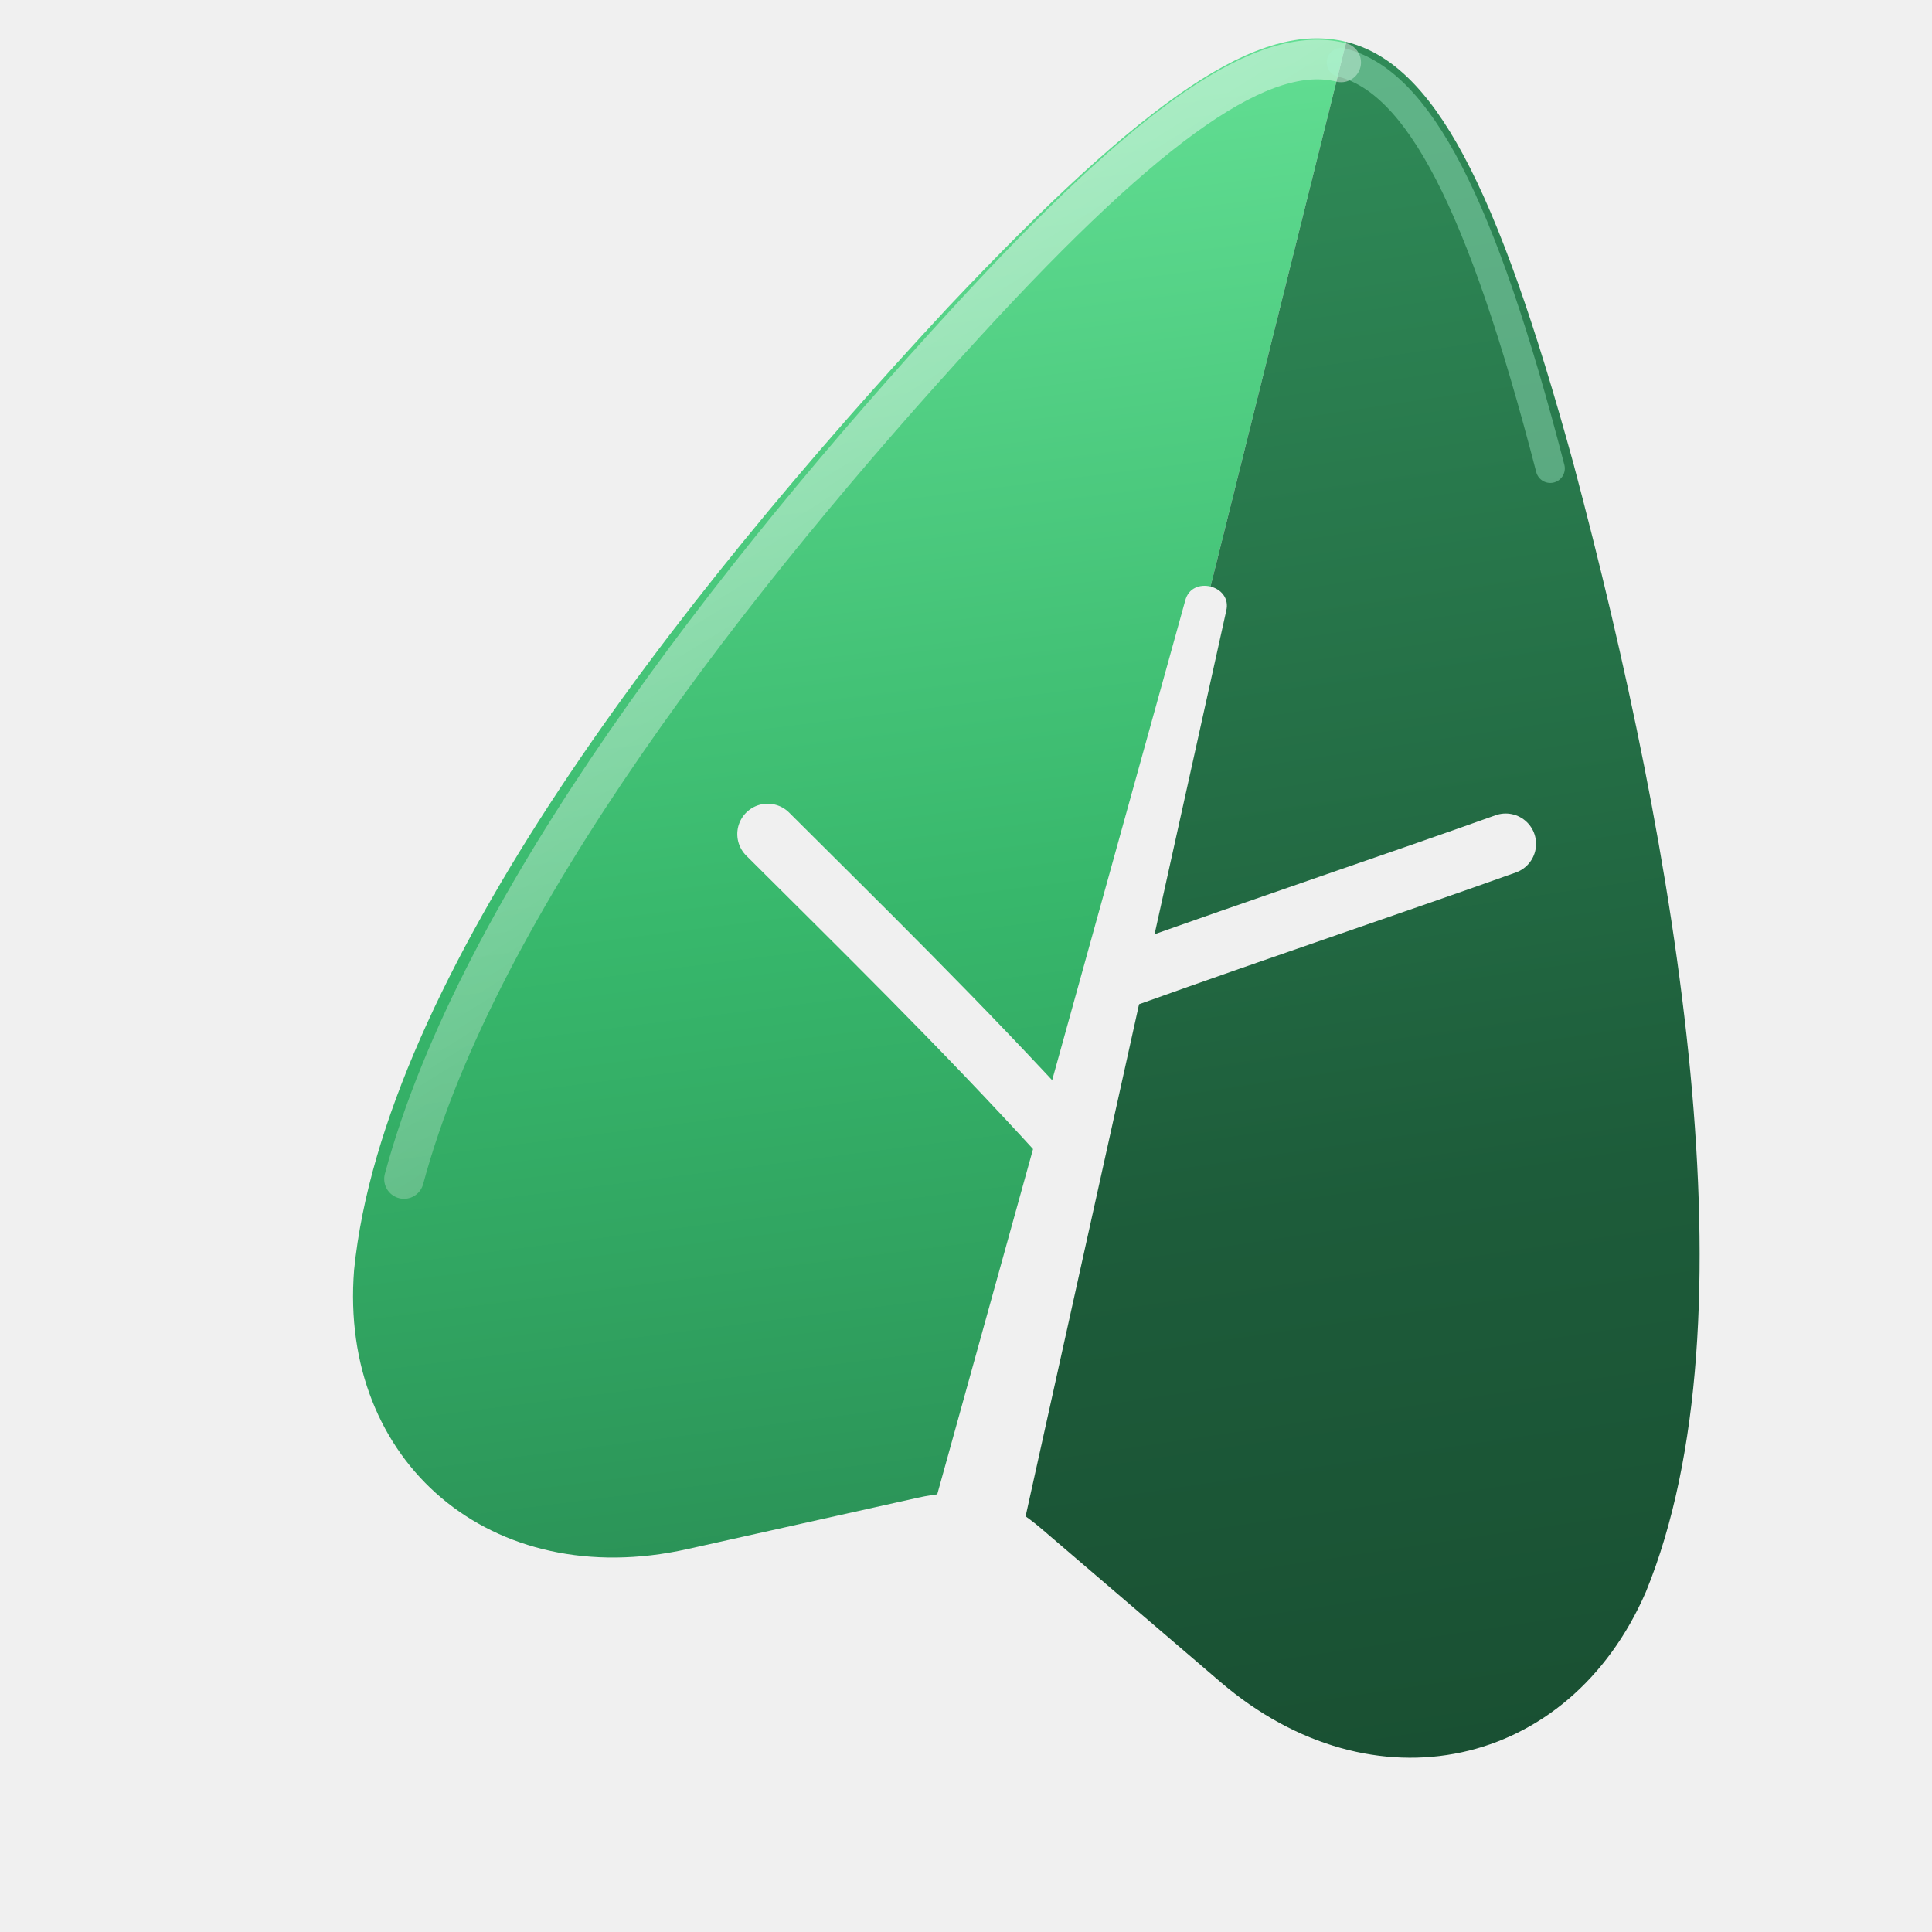
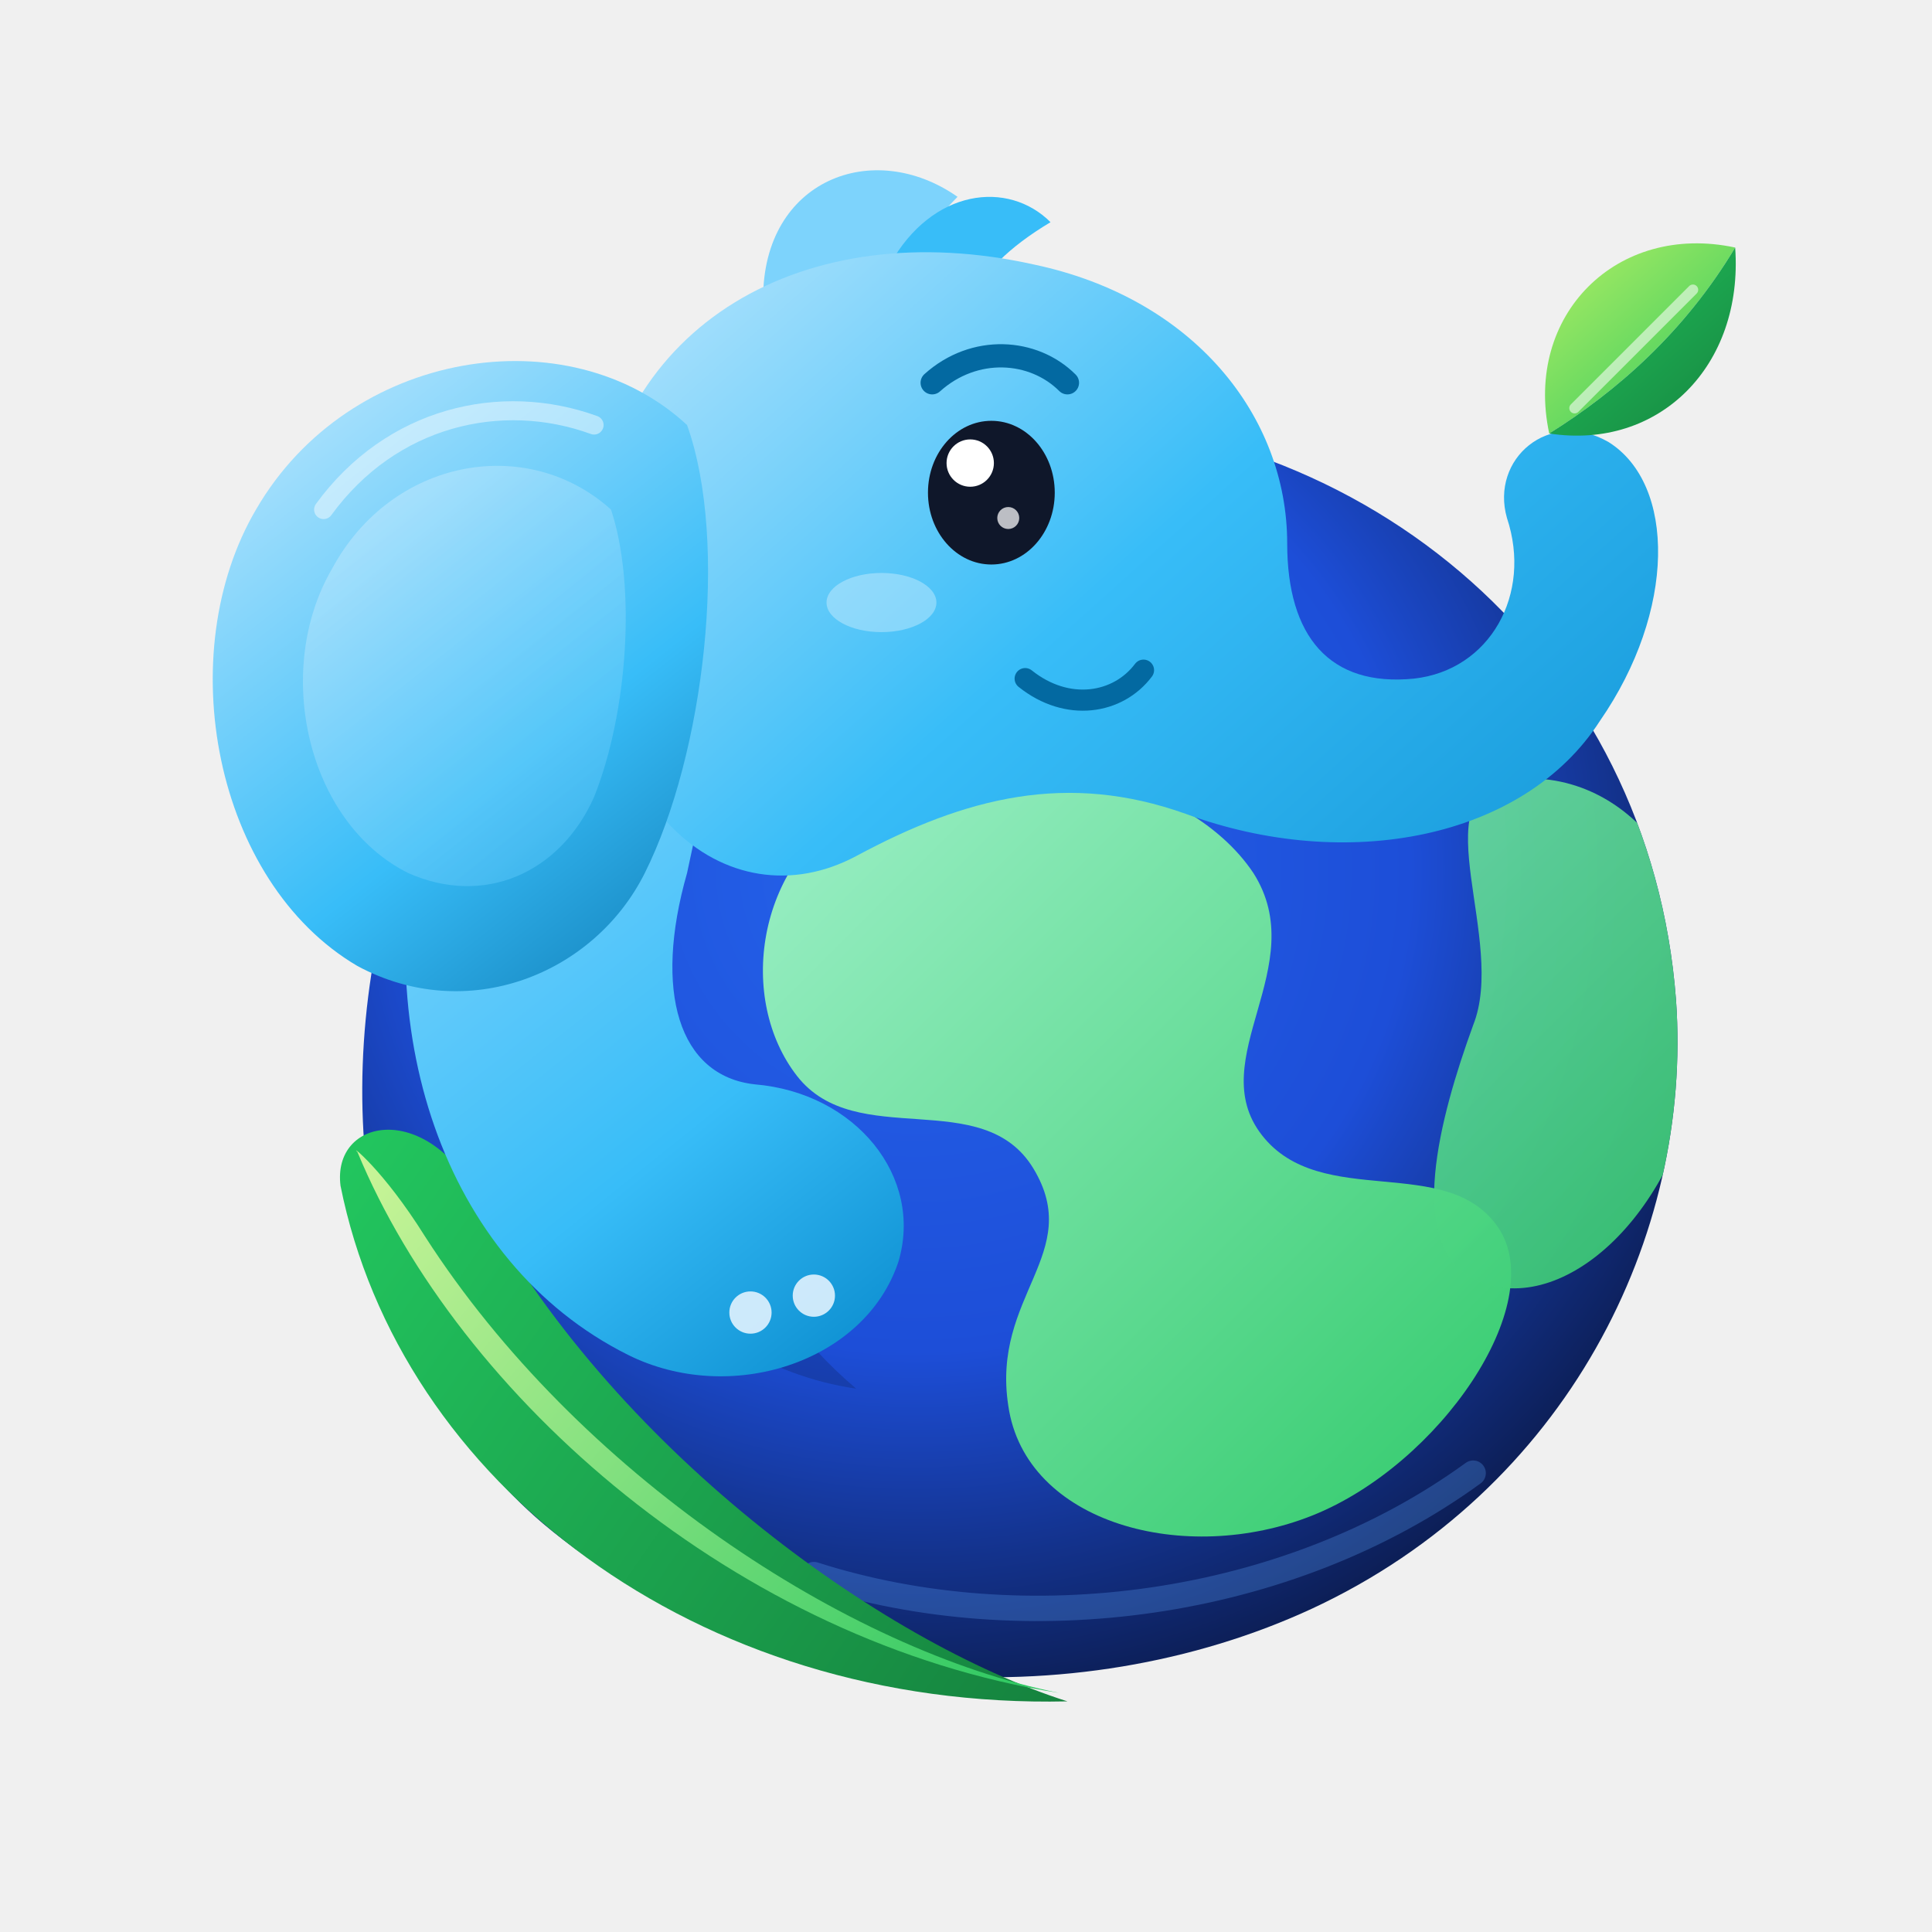
<svg xmlns="http://www.w3.org/2000/svg" viewBox="0 0 512 512" width="512" height="512">
  <defs>
-     <linearGradient id="bm-left" x1="130" y1="76" x2="256" y2="400" gradientUnits="userSpaceOnUse">
-       <stop offset="0%" stop-color="#6CE79C" />
-       <stop offset="55%" stop-color="#37B76B" />
-       <stop offset="100%" stop-color="#278751" />
+     <radialGradient id="pm-globe" cx="42%" cy="36%" r="68%">
+       <stop offset="0%" stop-color="#2563EB" />
+       <stop offset="56%" stop-color="#1D4ED8" />
+       <stop offset="100%" stop-color="#0B1B4D" />
+     </radialGradient>
+     <linearGradient id="pm-land" x1="200" y1="200" x2="420" y2="420" gradientUnits="userSpaceOnUse">
+       <stop offset="0%" stop-color="#A7F3D0" />
+       <stop offset="100%" stop-color="#22C55E" />
    </linearGradient>
-     <linearGradient id="bm-right" x1="256" y1="76" x2="390" y2="400" gradientUnits="userSpaceOnUse">
-       <stop offset="0%" stop-color="#2F8A57" />
-       <stop offset="60%" stop-color="#1D5C3A" />
-       <stop offset="100%" stop-color="#184C30" />
+     <linearGradient id="pm-cradle-a" x1="110" y1="290" x2="290" y2="445" gradientUnits="userSpaceOnUse">
+       <stop offset="0%" stop-color="#D9F99D" />
+       <stop offset="100%" stop-color="#22C55E" />
    </linearGradient>
-     <linearGradient id="bm-rim" x1="160" y1="76" x2="350" y2="260" gradientUnits="userSpaceOnUse">
-       <stop offset="0%" stop-color="#FFFFFF" stop-opacity="0.58" />
-       <stop offset="100%" stop-color="#FFFFFF" stop-opacity="0" />
+     <linearGradient id="pm-cradle-b" x1="110" y1="320" x2="290" y2="445" gradientUnits="userSpaceOnUse">
+       <stop offset="0%" stop-color="#22C55E" />
+       <stop offset="100%" stop-color="#15803D" />
    </linearGradient>
-     <mask id="bm-vein-mask">
-       <rect x="0" y="0" width="512" height="512" fill="white" />
-       <path d="M247 368 L252 178 C252 173, 260 173, 260 178 L265 368 Z" fill="black" />
-       <path d="M254 282 C230 266, 206 252, 186 240" fill="none" stroke="black" stroke-width="11.5" stroke-linecap="round" />
-       <path d="M258 250 C282 234, 304 220, 322 208" fill="none" stroke="black" stroke-width="11.5" stroke-linecap="round" />
-     </mask>
+     <linearGradient id="pm-el" x1="120" y1="90" x2="380" y2="380" gradientUnits="userSpaceOnUse">
+       <stop offset="0%" stop-color="#E0F2FE" />
+       <stop offset="46%" stop-color="#38BDF8" />
+       <stop offset="100%" stop-color="#0284C7" />
+     </linearGradient>
+     <linearGradient id="pm-arm" x1="130" y1="220" x2="250" y2="370" gradientUnits="userSpaceOnUse">
+       <stop offset="0%" stop-color="#7DD3FC" />
+       <stop offset="55%" stop-color="#38BDF8" />
+       <stop offset="100%" stop-color="#0284C7" />
+     </linearGradient>
+     <linearGradient id="pm-ear" x1="85" y1="130" x2="210" y2="290" gradientUnits="userSpaceOnUse">
+       <stop offset="0%" stop-color="#BAE6FD" />
+       <stop offset="55%" stop-color="#38BDF8" />
+       <stop offset="100%" stop-color="#0369A1" />
+     </linearGradient>
+     <linearGradient id="pm-ear-in" x1="100" y1="150" x2="185" y2="255" gradientUnits="userSpaceOnUse">
+       <stop offset="0%" stop-color="#E0F2FE" />
+       <stop offset="100%" stop-color="#38BDF8" />
+     </linearGradient>
+     <linearGradient id="pm-leaf-l" x1="395" y1="88" x2="445" y2="144" gradientUnits="userSpaceOnUse">
+       <stop offset="0%" stop-color="#BEF264" />
+       <stop offset="100%" stop-color="#22C55E" />
+     </linearGradient>
+     <linearGradient id="pm-leaf-r" x1="400" y1="90" x2="448" y2="144" gradientUnits="userSpaceOnUse">
+       <stop offset="0%" stop-color="#22C55E" />
+       <stop offset="100%" stop-color="#15803D" />
+     </linearGradient>
+     <clipPath id="pm-earth-clip">
+       <path d="M276 134 C358 134, 424 192, 430 272 C434 328, 404 388, 344 416 C288 442, 212 438, 162 396 C122 362, 110 302, 126 244 C144 178, 202 134, 276 134 Z" />
+     </clipPath>
  </defs>
-   <g transform="translate(272, 238) scale(1.40) translate(-235.6, -257.0) translate(0, 22) rotate(14 256 234)">
-     <g mask="url(#bm-vein-mask)">
-       <path d="M256 68 C239 68, 222 87, 195 135 C158 202, 122 284, 130 339 C136 375, 170 392, 204 375 L244 355 C250 352, 256 351, 256 351 L256 68 Z" fill="url(#bm-left)" />
-       <path d="M256 68 C273 68, 290 87, 317 135 C354 202, 390 284, 382 339 C376 375, 342 392, 308 375 L268 355 C262 352, 256 351, 256 351 L256 68 Z" fill="url(#bm-right)" />
-       <path d="M256 72 C241 72, 224 91, 199 137 C168 194, 136 266, 135 320" fill="none" stroke="url(#bm-rim)" stroke-width="7.5" stroke-linecap="round" />
-       <path d="M256 72 C271 72, 288 91, 313 137" fill="none" stroke="#A7F3D0" stroke-opacity="0.40" stroke-width="5.5" stroke-linecap="round" />
+   <g transform="translate(256, 256) scale(1.12) translate(-262, -264)">
+     <path d="M276 134 C358 134, 424 192, 430 272 C434 328, 404 388, 344 416 C288 442, 212 438, 162 396 C122 362, 110 302, 126 244 C144 178, 202 134, 276 134 Z" fill="url(#pm-globe)" />
+     <g clip-path="url(#pm-earth-clip)">
+       <path d="M236 226 C268 208, 314 218, 330 242 C344 264, 318 286, 332 304 C346 322, 376 308, 388 326 C400 344, 374 382, 344 394 C314 406, 276 396, 272 368 C268 342, 290 332, 278 312 C266 292, 236 308, 222 290 C208 272, 212 240, 236 226 Z" fill="url(#pm-land)" />
+       <path d="M390 220 C418 216, 442 244, 436 286 C430 324, 402 348, 382 338 C366 330, 374 300, 382 278 C390 258, 370 224, 390 220 Z" fill="url(#pm-land)" fill-opacity="0.90" />
+       <path d="M226 408 C276 424, 338 416, 382 384" fill="none" stroke="#60A5FA" stroke-opacity="0.28" stroke-width="6" stroke-linecap="round" />
    </g>
+     <path d="M114 316 C128 386, 198 440, 286 438 C242 424, 178 378, 146 318 C134 296, 112 300, 114 316 Z" fill="url(#pm-cradle-b)" />
+     <path d="M118 308 C142 366, 208 424, 284 436 C234 426, 170 384, 134 328 C124 312, 116 306, 118 308 Z" fill="url(#pm-cradle-a)" />
+     <path d="M148 256 C158 314, 194 358, 236 364 C210 342, 190 302, 186 254 Z" fill="#0B1B4D" fill-opacity="0.24" />
+     <path d="M214 106 C214 78, 240 68, 260 82 C252 90, 248 98, 250 106 Z" fill="#7DD3FC" />
+     <path d="M244 98 C254 80, 272 78, 282 88 C272 94, 266 100, 262 108 Z" fill="#38BDF8" />
+     <path d="M134 224 C120 278, 138 334, 182 356 C206 368, 238 358, 246 334 C252 314, 236 294, 212 292 C194 290, 188 270, 196 242 L202 214 Z" fill="url(#pm-arm)" />
+     <circle cx="226" cy="342" r="5" fill="#E0F2FE" fill-opacity="0.90" />
+     <circle cx="211" cy="346" r="5" fill="#E0F2FE" fill-opacity="0.90" />
+     <path d="M174 164 C178 112, 224 86, 278 98 C316 106, 338 134, 338 164 C338 186, 348 198, 368 196 C386 194, 396 176, 390 158 C386 144, 400 132, 414 140 C430 150, 430 180, 412 206 C394 234, 352 242, 314 228 C286 218, 262 224, 236 238 C206 254, 170 228, 174 164 Z" fill="url(#pm-el)" />
+     <path d="M400 138 C394 110, 416 88, 444 94 C432 114, 416 128, 400 138 Z" fill="url(#pm-leaf-l)" />
+     <path d="M400 138 C416 128, 432 114, 444 94 C446 122, 426 142, 400 138 Z" fill="url(#pm-leaf-r)" />
+     <path d="M406 132 L434 104" fill="none" stroke="#FFFFFF" stroke-opacity="0.55" stroke-width="2.5" stroke-linecap="round" />
+     <path d="M254 126 C264 117, 278 118, 286 126" fill="none" stroke="#0369A1" stroke-width="5.5" stroke-linecap="round" />
+     <ellipse cx="268" cy="152" rx="15" ry="17" fill="#0F172A" />
+     <circle cx="263" cy="145" r="5.6" fill="#FFFFFF" />
+     <circle cx="272" cy="158" r="2.6" fill="#FFFFFF" fill-opacity="0.72" />
+     <ellipse cx="242" cy="178" rx="13" ry="7" fill="#FFFFFF" fill-opacity="0.32" />
+     <path d="M276 196 C286 204, 298 202, 304 194" fill="none" stroke="#0369A1" stroke-width="5" stroke-linecap="round" />
+     <path d="M196 136 C168 110, 116 118, 94 156 C74 190, 84 244, 118 264 C144 278, 174 266, 186 242 C200 214, 206 164, 196 136 Z" fill="url(#pm-ear)" />
+     <path d="M178 156 C158 138, 126 144, 112 170 C98 194, 106 230, 130 242 C148 250, 166 242, 174 224 C182 204, 184 174, 178 156 Z" fill="url(#pm-ear-in)" fill-opacity="0.48" />
+     <path d="M110 156 C126 134, 152 128, 174 136" fill="none" stroke="#FFFFFF" stroke-opacity="0.45" stroke-width="4.5" stroke-linecap="round" />
  </g>
</svg>
